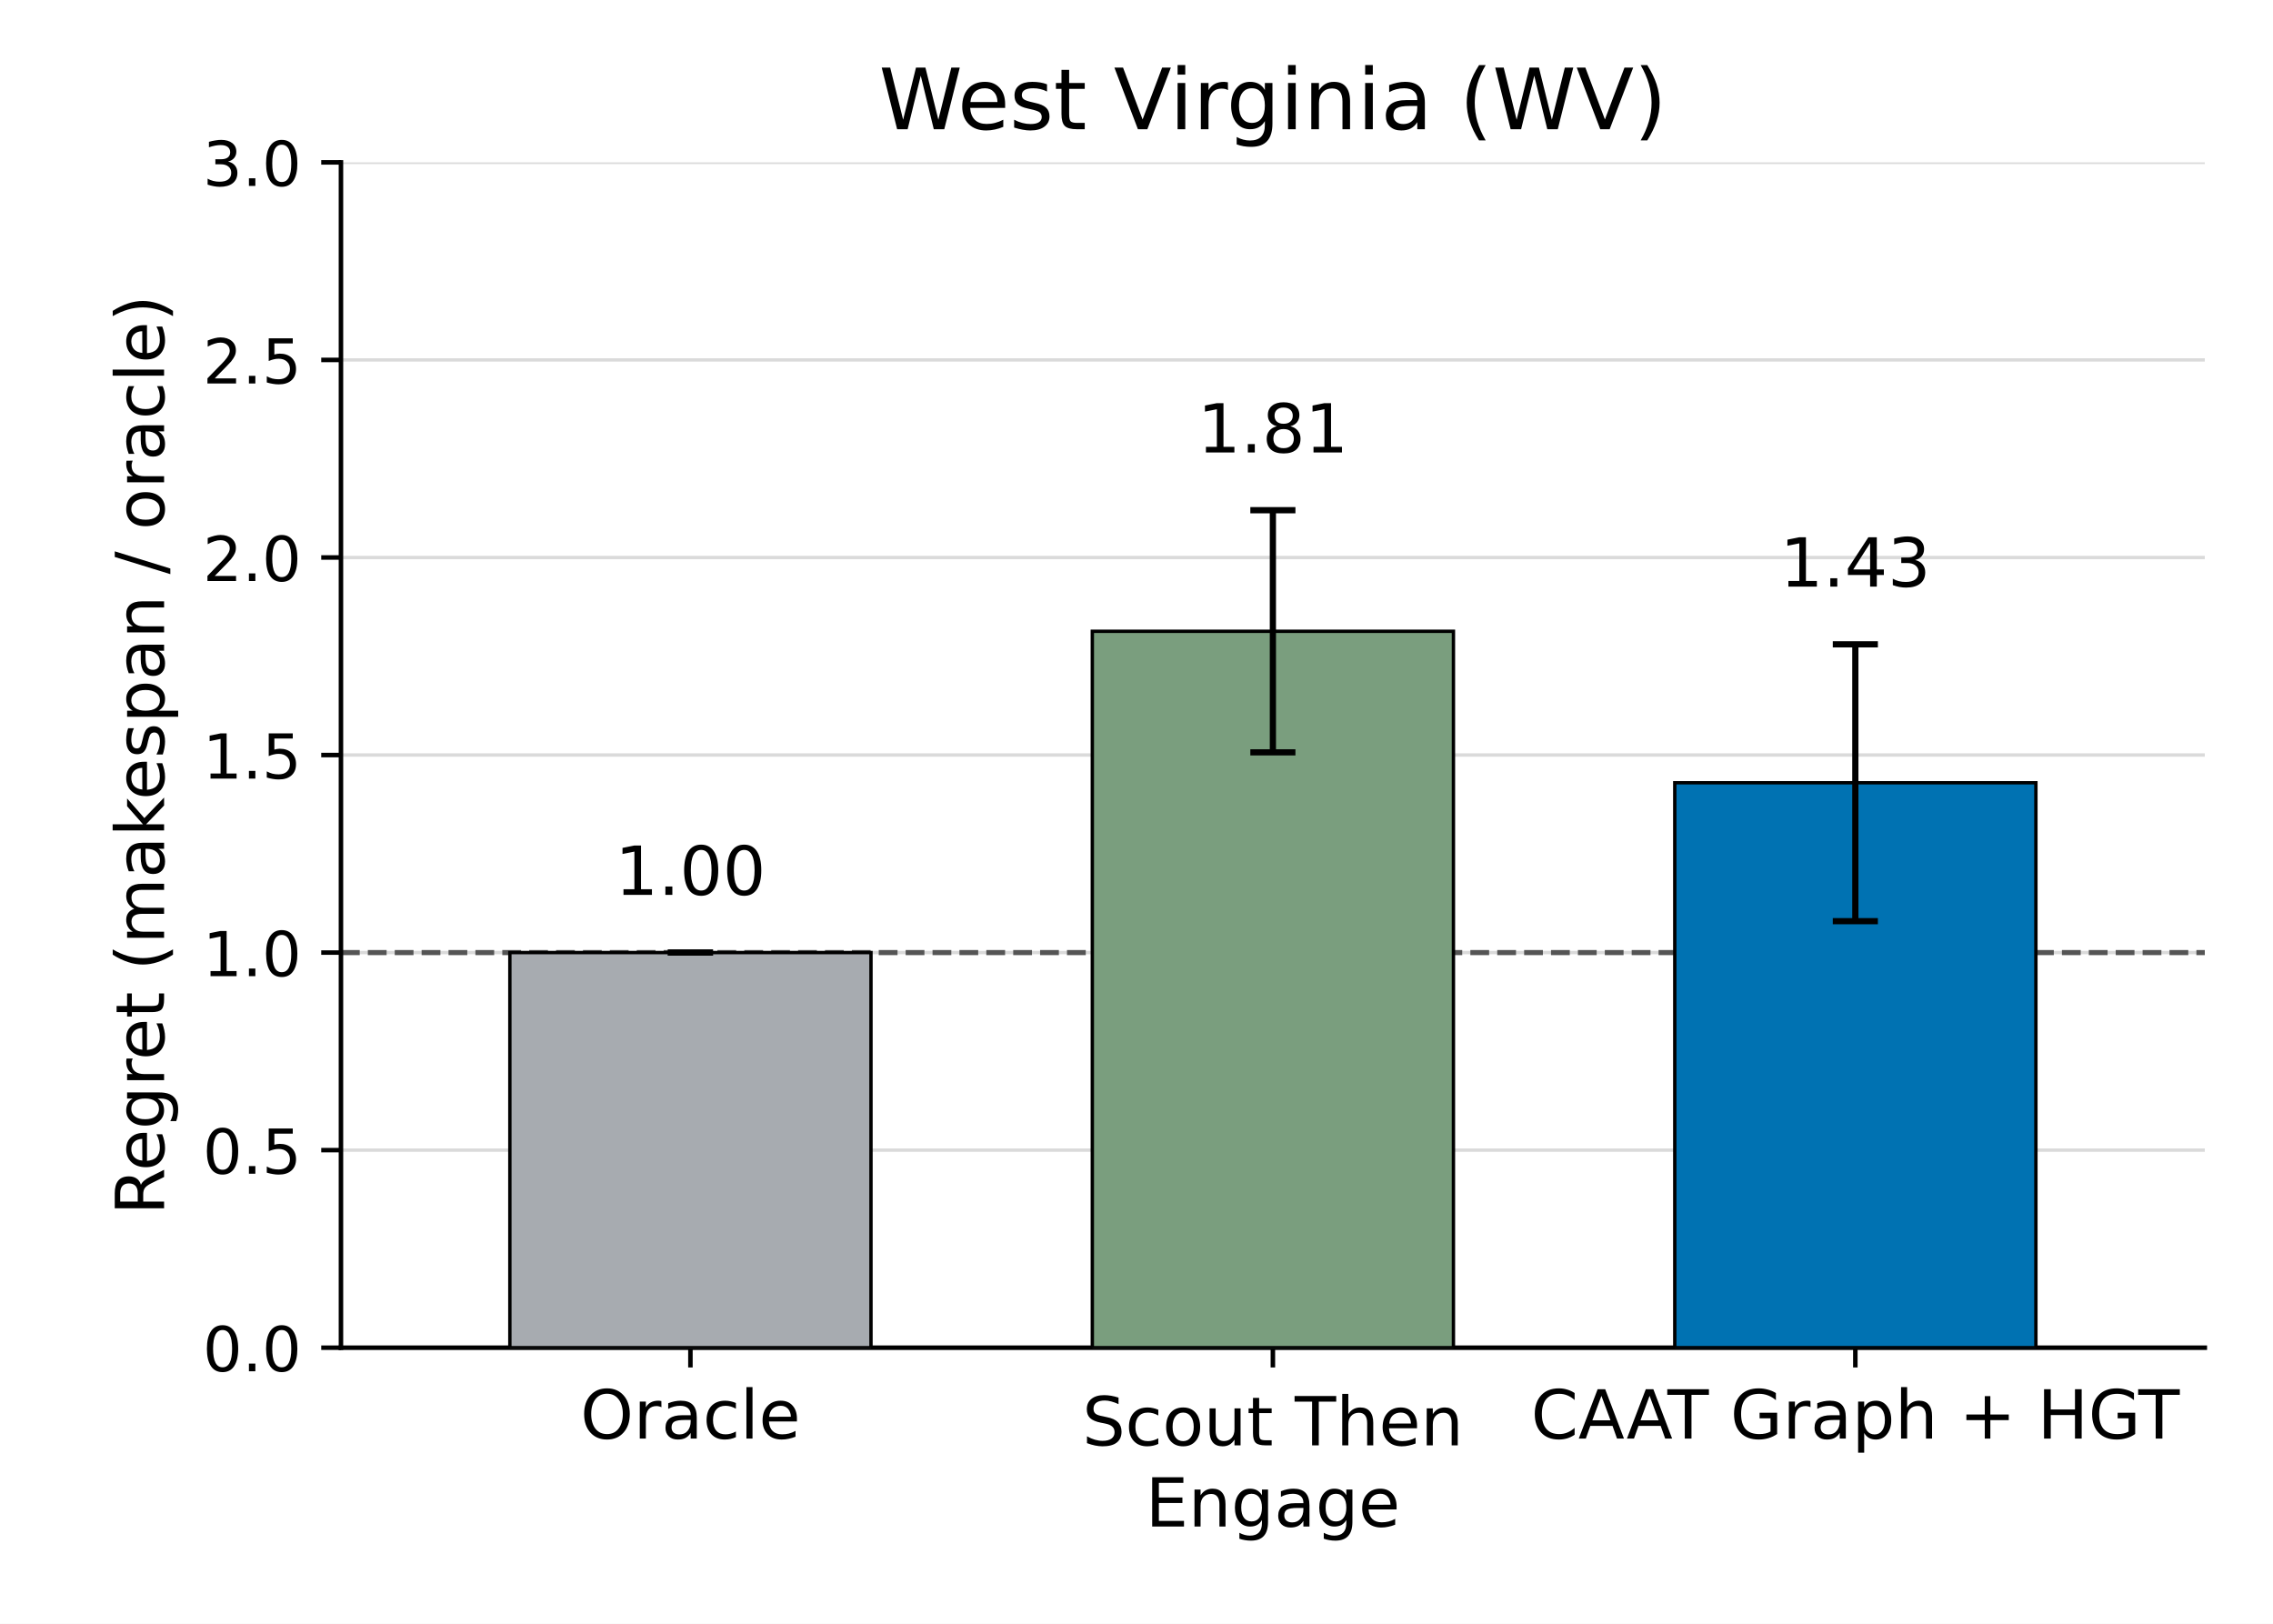
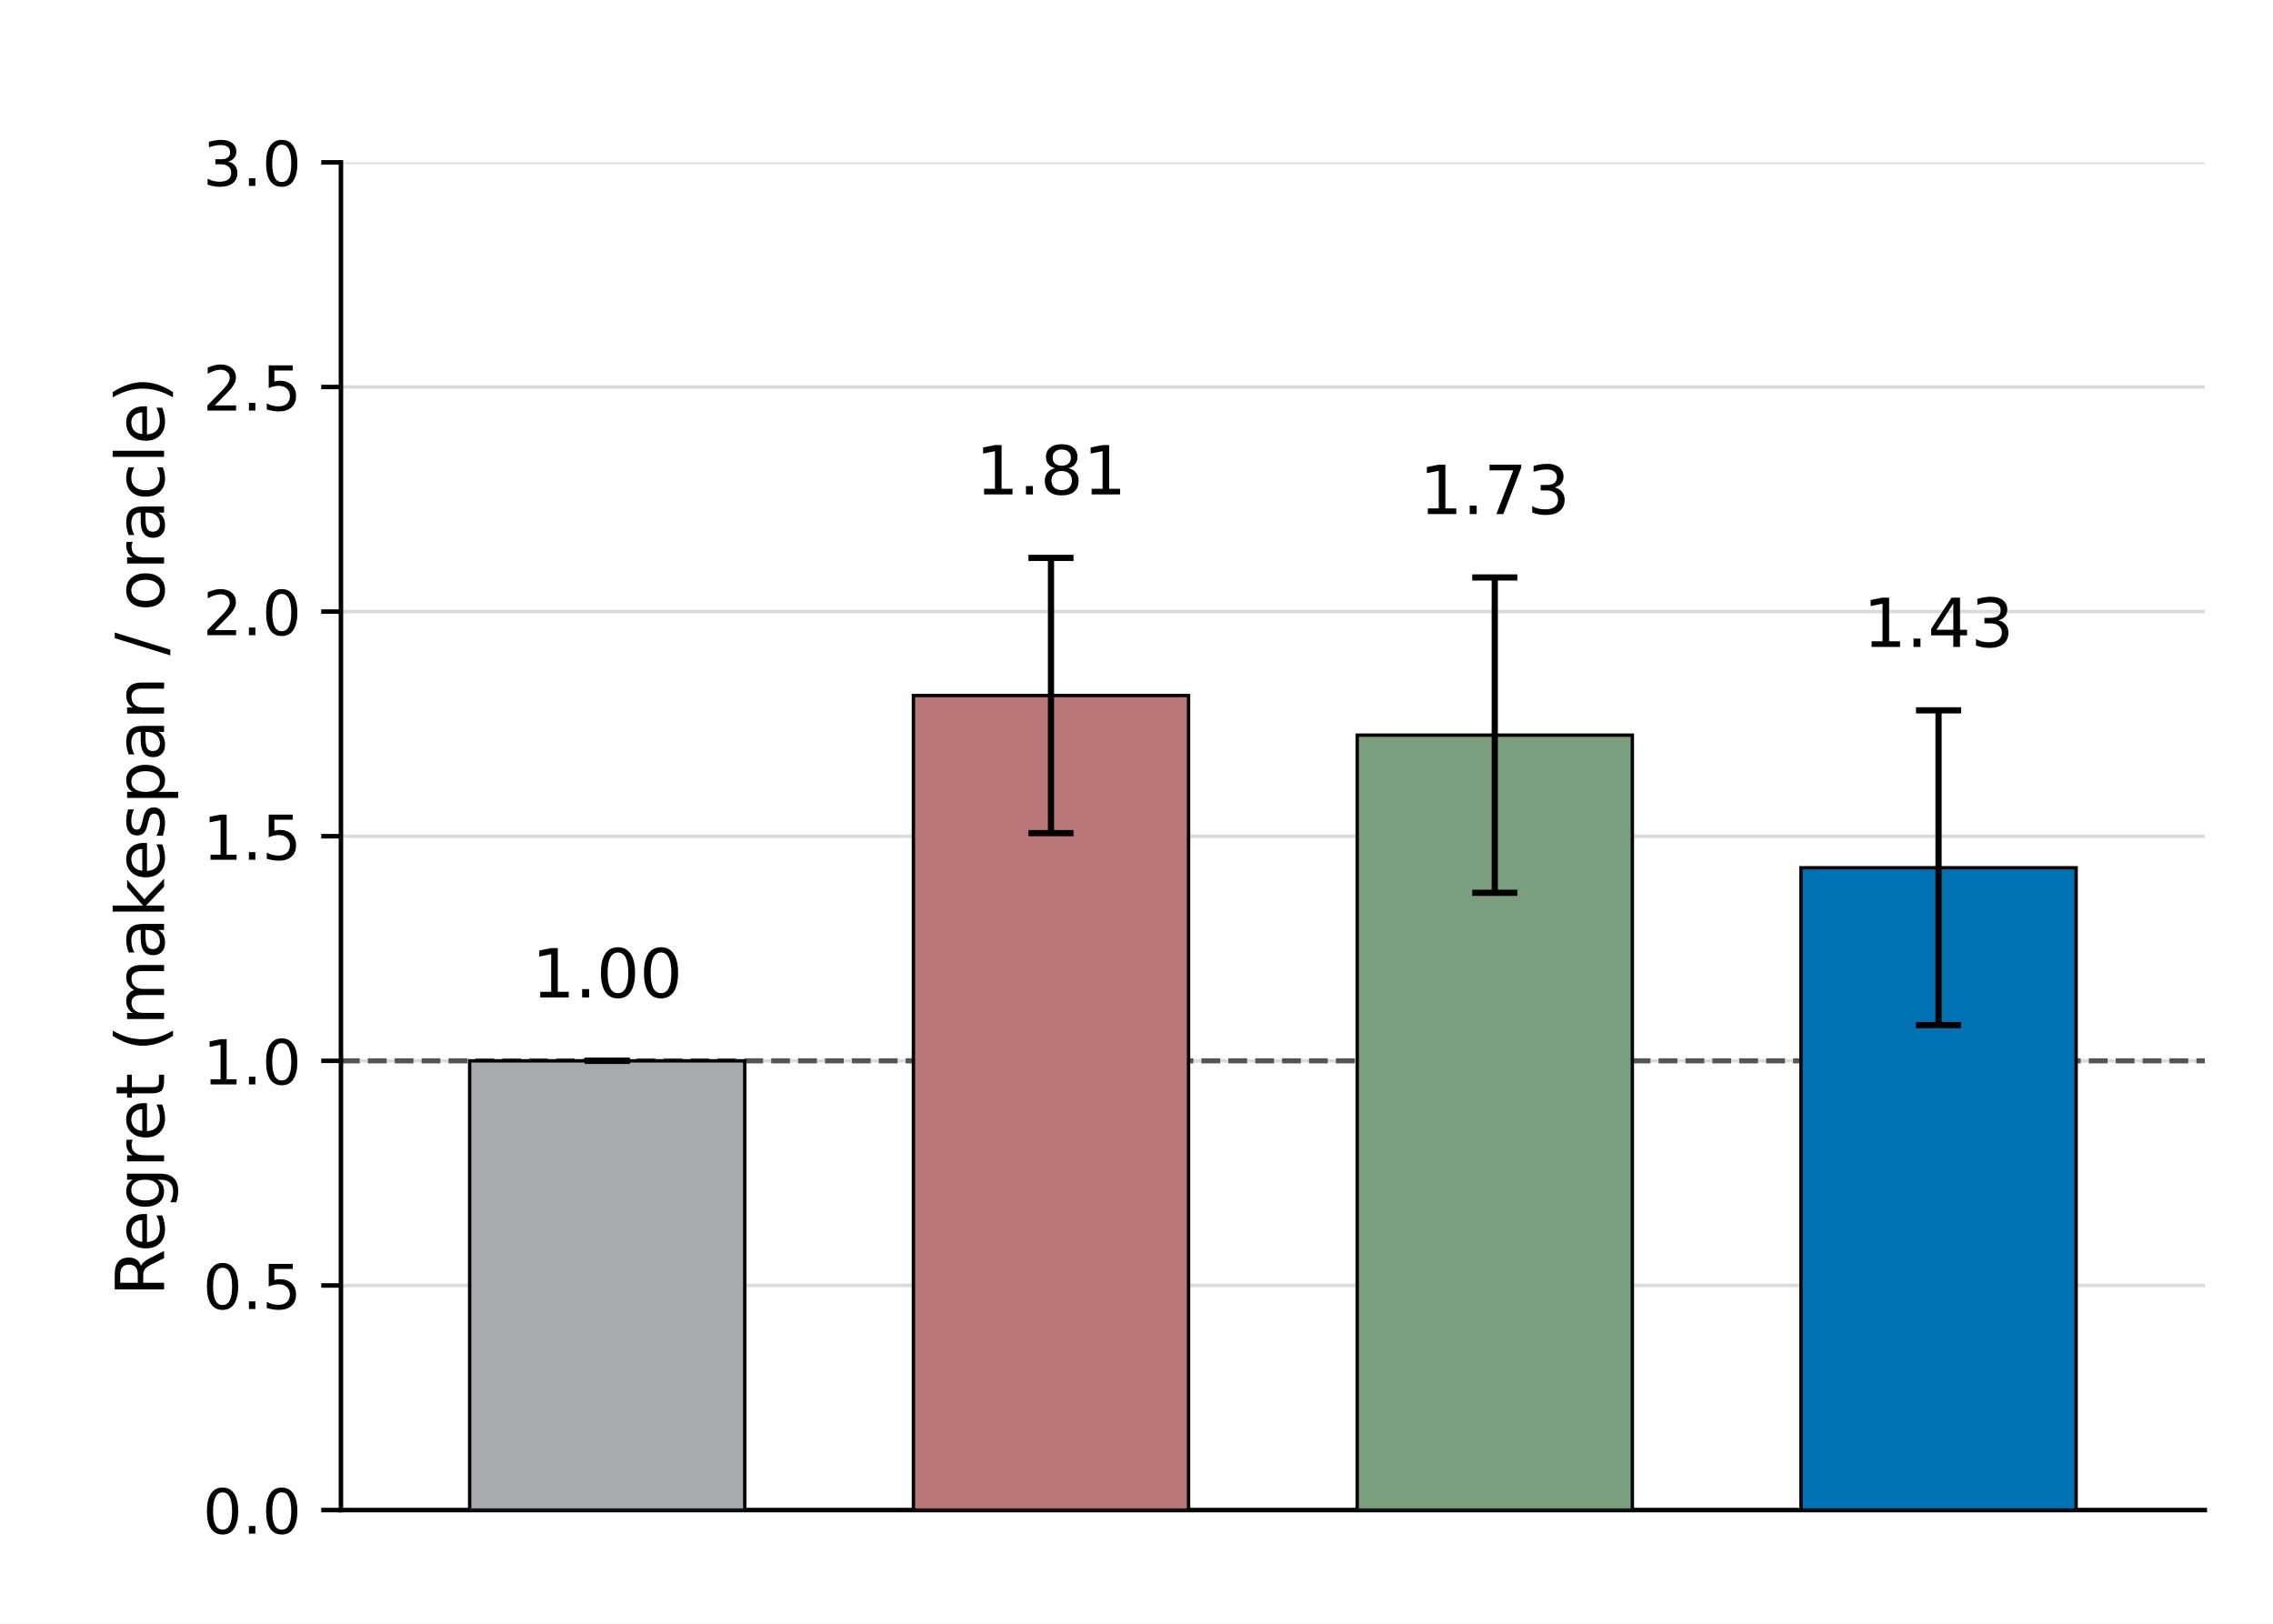
<svg xmlns="http://www.w3.org/2000/svg" xmlns:xlink="http://www.w3.org/1999/xlink" width="600px" height="428.571px" viewBox="0 0 403.2 288" version="1.1" preserveAspectRatio="xMidYMid meet">
  <defs>
    <style type="text/css">*{stroke-linejoin: round; stroke-linecap: butt}</style>
  </defs>
  <g id="figure_1">
    <g id="patch_1">
      <path d="M 0 288  L 403.2 288  L 403.2 0  L 0 0  z " style="fill: #ffffff" />
    </g>
    <g id="axes_1">
      <g id="patch_2">
-         <path d="M 60.48 239.04  L 391.104 239.04  L 391.104 28.8  L 60.48 28.8  z " style="fill: #ffffff" />
+         <path d="M 60.48 267.84  L 391.104 267.84  L 391.104 28.8  L 60.48 28.8  z " style="fill: #ffffff" />
      </g>
-       <g id="matplotlib.axis_1">
-         <g id="xtick_1">
+       <g id="matplotlib.axis_1" />
+       <g id="matplotlib.axis_2">
+         <g id="ytick_1">
          <g id="line2d_1">
+             <path d="M 60.48 267.84  L 391.104 267.84  " clip-path="url(#p8b6b021fdb)" style="fill: none; stroke: #dadada; stroke-width: 0.6; stroke-linecap: square" />
+           </g>
+           <g id="line2d_2">
            <defs>
-               <path id="me55f29ebb3" d="M 0 0  L 0 3.5  " style="stroke: #000000; stroke-width: 0.8" />
+               <path id="m6d12445640" d="M 0 0  L -3.5 0  " style="stroke: #000000; stroke-width: 0.8" />
            </defs>
            <g>
-               <use xlink:href="#me55f29ebb3" x="122.472" y="239.04" style="stroke: #000000; stroke-width: 0.8" />
+               <use xlink:href="#m6d12445640" x="60.48" y="267.84" style="stroke: #000000; stroke-width: 0.8" />
            </g>
          </g>
          <g id="text_1">
-             <text style="font-size: 12px; font-family: 'DejaVu Sans'; text-anchor: middle" x="122.472" y="255.158" transform="rotate(-0 122.472 255.1581)">Oracle</text>
+             <text style="font-size: 11px; font-family: 'DejaVu Sans'; text-anchor: end" x="53.48" y="272.019" transform="rotate(-0 53.48 272.0187)">0.0</text>
          </g>
        </g>
-         <g id="xtick_2">
-           <g id="line2d_2">
+         <g id="ytick_2">
+           <g id="line2d_3">
+             <path d="M 60.48 228  L 391.104 228  " clip-path="url(#p8b6b021fdb)" style="fill: none; stroke: #dadada; stroke-width: 0.6; stroke-linecap: square" />
+           </g>
+           <g id="line2d_4">
            <g>
-               <use xlink:href="#me55f29ebb3" x="225.792" y="239.04" style="stroke: #000000; stroke-width: 0.8" />
+               <use xlink:href="#m6d12445640" x="60.48" y="228" style="stroke: #000000; stroke-width: 0.8" />
            </g>
          </g>
          <g id="text_2">
-             <text style="font-size: 12px; font-family: 'DejaVu Sans'" transform="translate(191.9895 256.3593)">Scout Then</text>
-             <text style="font-size: 12px; font-family: 'DejaVu Sans'" transform="translate(203.2114 270.7616)">Engage</text>
+             <text style="font-size: 11px; font-family: 'DejaVu Sans'; text-anchor: end" x="53.48" y="232.179" transform="rotate(-0 53.48 232.1787)">0.5</text>
          </g>
        </g>
-         <g id="xtick_3">
-           <g id="line2d_3">
+         <g id="ytick_3">
+           <g id="line2d_5">
+             <path d="M 60.48 188.16  L 391.104 188.16  " clip-path="url(#p8b6b021fdb)" style="fill: none; stroke: #dadada; stroke-width: 0.6; stroke-linecap: square" />
+           </g>
+           <g id="line2d_6">
            <g>
-               <use xlink:href="#me55f29ebb3" x="329.112" y="239.04" style="stroke: #000000; stroke-width: 0.8" />
+               <use xlink:href="#m6d12445640" x="60.48" y="188.16" style="stroke: #000000; stroke-width: 0.8" />
            </g>
          </g>
          <g id="text_3">
-             <text style="font-size: 12px; font-family: 'DejaVu Sans'; text-anchor: middle" x="329.112" y="255.158" transform="rotate(-0 329.112 255.1581)">CAAT Graph + HGT</text>
+             <text style="font-size: 11px; font-family: 'DejaVu Sans'; text-anchor: end" x="53.48" y="192.339" transform="rotate(-0 53.48 192.3387)">1.0</text>
          </g>
        </g>
-       </g>
-       <g id="matplotlib.axis_2">
-         <g id="ytick_1">
-           <g id="line2d_4">
-             <path d="M 60.48 239.04  L 391.104 239.04  " clip-path="url(#pe6183c01c7)" style="fill: none; stroke: #dadada; stroke-width: 0.6; stroke-linecap: square" />
+         <g id="ytick_4">
+           <g id="line2d_7">
+             <path d="M 60.48 148.32  L 391.104 148.32  " clip-path="url(#p8b6b021fdb)" style="fill: none; stroke: #dadada; stroke-width: 0.6; stroke-linecap: square" />
          </g>
-           <g id="line2d_5">
-             <defs>
-               <path id="ma0554557a0" d="M 0 0  L -3.5 0  " style="stroke: #000000; stroke-width: 0.8" />
-             </defs>
+           <g id="line2d_8">
            <g>
-               <use xlink:href="#ma0554557a0" x="60.48" y="239.04" style="stroke: #000000; stroke-width: 0.8" />
+               <use xlink:href="#m6d12445640" x="60.48" y="148.32" style="stroke: #000000; stroke-width: 0.8" />
            </g>
          </g>
          <g id="text_4">
-             <text style="font-size: 11px; font-family: 'DejaVu Sans'; text-anchor: end" x="53.48" y="243.219" transform="rotate(-0 53.48 243.2187)">0.0</text>
+             <text style="font-size: 11px; font-family: 'DejaVu Sans'; text-anchor: end" x="53.48" y="152.499" transform="rotate(-0 53.48 152.4987)">1.5</text>
          </g>
        </g>
-         <g id="ytick_2">
-           <g id="line2d_6">
-             <path d="M 60.48 204  L 391.104 204  " clip-path="url(#pe6183c01c7)" style="fill: none; stroke: #dadada; stroke-width: 0.6; stroke-linecap: square" />
+         <g id="ytick_5">
+           <g id="line2d_9">
+             <path d="M 60.48 108.48  L 391.104 108.48  " clip-path="url(#p8b6b021fdb)" style="fill: none; stroke: #dadada; stroke-width: 0.6; stroke-linecap: square" />
          </g>
-           <g id="line2d_7">
+           <g id="line2d_10">
            <g>
-               <use xlink:href="#ma0554557a0" x="60.48" y="204" style="stroke: #000000; stroke-width: 0.8" />
+               <use xlink:href="#m6d12445640" x="60.48" y="108.48" style="stroke: #000000; stroke-width: 0.8" />
            </g>
          </g>
          <g id="text_5">
-             <text style="font-size: 11px; font-family: 'DejaVu Sans'; text-anchor: end" x="53.48" y="208.179" transform="rotate(-0 53.48 208.1787)">0.5</text>
+             <text style="font-size: 11px; font-family: 'DejaVu Sans'; text-anchor: end" x="53.48" y="112.659" transform="rotate(-0 53.48 112.6587)">2.0</text>
          </g>
        </g>
-         <g id="ytick_3">
-           <g id="line2d_8">
-             <path d="M 60.48 168.96  L 391.104 168.96  " clip-path="url(#pe6183c01c7)" style="fill: none; stroke: #dadada; stroke-width: 0.6; stroke-linecap: square" />
+         <g id="ytick_6">
+           <g id="line2d_11">
+             <path d="M 60.48 68.64  L 391.104 68.64  " clip-path="url(#p8b6b021fdb)" style="fill: none; stroke: #dadada; stroke-width: 0.6; stroke-linecap: square" />
          </g>
-           <g id="line2d_9">
+           <g id="line2d_12">
            <g>
-               <use xlink:href="#ma0554557a0" x="60.48" y="168.96" style="stroke: #000000; stroke-width: 0.8" />
+               <use xlink:href="#m6d12445640" x="60.48" y="68.64" style="stroke: #000000; stroke-width: 0.8" />
            </g>
          </g>
          <g id="text_6">
-             <text style="font-size: 11px; font-family: 'DejaVu Sans'; text-anchor: end" x="53.48" y="173.139" transform="rotate(-0 53.48 173.1387)">1.0</text>
+             <text style="font-size: 11px; font-family: 'DejaVu Sans'; text-anchor: end" x="53.48" y="72.819" transform="rotate(-0 53.48 72.81871)">2.5</text>
          </g>
        </g>
-         <g id="ytick_4">
-           <g id="line2d_10">
-             <path d="M 60.48 133.92  L 391.104 133.92  " clip-path="url(#pe6183c01c7)" style="fill: none; stroke: #dadada; stroke-width: 0.6; stroke-linecap: square" />
+         <g id="ytick_7">
+           <g id="line2d_13">
+             <path d="M 60.48 28.8  L 391.104 28.8  " clip-path="url(#p8b6b021fdb)" style="fill: none; stroke: #dadada; stroke-width: 0.6; stroke-linecap: square" />
          </g>
-           <g id="line2d_11">
+           <g id="line2d_14">
            <g>
-               <use xlink:href="#ma0554557a0" x="60.48" y="133.92" style="stroke: #000000; stroke-width: 0.8" />
+               <use xlink:href="#m6d12445640" x="60.48" y="28.8" style="stroke: #000000; stroke-width: 0.8" />
            </g>
          </g>
          <g id="text_7">
-             <text style="font-size: 11px; font-family: 'DejaVu Sans'; text-anchor: end" x="53.48" y="138.099" transform="rotate(-0 53.48 138.0987)">1.5</text>
-           </g>
-         </g>
-         <g id="ytick_5">
-           <g id="line2d_12">
-             <path d="M 60.48 98.88  L 391.104 98.88  " clip-path="url(#pe6183c01c7)" style="fill: none; stroke: #dadada; stroke-width: 0.6; stroke-linecap: square" />
-           </g>
-           <g id="line2d_13">
-             <g>
-               <use xlink:href="#ma0554557a0" x="60.48" y="98.88" style="stroke: #000000; stroke-width: 0.8" />
-             </g>
-           </g>
-           <g id="text_8">
-             <text style="font-size: 11px; font-family: 'DejaVu Sans'; text-anchor: end" x="53.48" y="103.059" transform="rotate(-0 53.48 103.0587)">2.0</text>
-           </g>
-         </g>
-         <g id="ytick_6">
-           <g id="line2d_14">
-             <path d="M 60.48 63.84  L 391.104 63.84  " clip-path="url(#pe6183c01c7)" style="fill: none; stroke: #dadada; stroke-width: 0.6; stroke-linecap: square" />
-           </g>
-           <g id="line2d_15">
-             <g>
-               <use xlink:href="#ma0554557a0" x="60.48" y="63.84" style="stroke: #000000; stroke-width: 0.8" />
-             </g>
-           </g>
-           <g id="text_9">
-             <text style="font-size: 11px; font-family: 'DejaVu Sans'; text-anchor: end" x="53.48" y="68.019" transform="rotate(-0 53.48 68.01871)">2.5</text>
-           </g>
-         </g>
-         <g id="ytick_7">
-           <g id="line2d_16">
-             <path d="M 60.48 28.8  L 391.104 28.8  " clip-path="url(#pe6183c01c7)" style="fill: none; stroke: #dadada; stroke-width: 0.6; stroke-linecap: square" />
-           </g>
-           <g id="line2d_17">
-             <g>
-               <use xlink:href="#ma0554557a0" x="60.48" y="28.8" style="stroke: #000000; stroke-width: 0.8" />
-             </g>
-           </g>
-           <g id="text_10">
            <text style="font-size: 11px; font-family: 'DejaVu Sans'; text-anchor: end" x="53.48" y="32.979" transform="rotate(-0 53.48 32.97871)">3.0</text>
          </g>
        </g>
-         <g id="text_11">
-           <text style="font-size: 12px; font-family: 'DejaVu Sans'; text-anchor: middle" x="29.104" y="133.92" transform="rotate(-90 29.10375 133.92)">Regret (makespan / oracle)</text>
+         <g id="text_8">
+           <text style="font-size: 12px; font-family: 'DejaVu Sans'; text-anchor: middle" x="29.104" y="148.32" transform="rotate(-90 29.10375 148.32)">Regret (makespan / oracle)</text>
        </g>
      </g>
-       <g id="line2d_18">
-         <path d="M 60.48 168.96  L 391.104 168.96  " clip-path="url(#pe6183c01c7)" style="fill: none; stroke-dasharray: 3.33,1.44; stroke-dashoffset: 0; stroke: #555555; stroke-width: 0.9" />
+       <g id="line2d_15">
+         <path d="M 60.48 188.16  L 391.104 188.16  " clip-path="url(#p8b6b021fdb)" style="fill: none; stroke-dasharray: 3.33,1.44; stroke-dashoffset: 0; stroke: #555555; stroke-width: 0.9" />
      </g>
      <g id="patch_3">
-         <path d="M 60.48 239.04  L 60.48 28.8  " style="fill: none; stroke: #000000; stroke-width: 0.8; stroke-linejoin: miter; stroke-linecap: square" />
+         <path d="M 60.48 267.84  L 60.48 28.8  " style="fill: none; stroke: #000000; stroke-width: 0.8; stroke-linejoin: miter; stroke-linecap: square" />
      </g>
      <g id="patch_4">
-         <path d="M 60.48 239.04  L 391.104 239.04  " style="fill: none; stroke: #000000; stroke-width: 0.8; stroke-linejoin: miter; stroke-linecap: square" />
+         <path d="M 60.48 267.84  L 391.104 267.84  " style="fill: none; stroke: #000000; stroke-width: 0.8; stroke-linejoin: miter; stroke-linecap: square" />
      </g>
      <g id="patch_5">
-         <path d="M 90.443 239.04  L 154.501 239.04  L 154.501 168.96  L 90.443 168.96  z " clip-path="url(#pe6183c01c7)" style="fill: #a7abb0; stroke: #000000; stroke-width: 0.6; stroke-linejoin: miter" />
+         <path d="M 83.309 267.84  L 132.115 267.84  L 132.115 188.16  L 83.309 188.16  z " clip-path="url(#p8b6b021fdb)" style="fill: #a7abb0; stroke: #000000; stroke-width: 0.6; stroke-linejoin: miter" />
      </g>
      <g id="patch_6">
-         <path d="M 193.763 239.04  L 257.821 239.04  L 257.821 111.97  L 193.763 111.97  z " clip-path="url(#pe6183c01c7)" style="fill: #7a9e7e; stroke: #000000; stroke-width: 0.6; stroke-linejoin: miter" />
+         <path d="M 162.029 267.84  L 210.835 267.84  L 210.835 123.363  L 162.029 123.363  z " clip-path="url(#p8b6b021fdb)" style="fill: #b97676; stroke: #000000; stroke-width: 0.6; stroke-linejoin: miter" />
      </g>
      <g id="patch_7">
-         <path d="M 297.083 239.04  L 361.141 239.04  L 361.141 138.836  L 297.083 138.836  z " clip-path="url(#pe6183c01c7)" style="fill: #0072b2; stroke: #000000; stroke-width: 0.6; stroke-linejoin: miter" />
+         <path d="M 240.749 267.84  L 289.555 267.84  L 289.555 130.39  L 240.749 130.39  z " clip-path="url(#p8b6b021fdb)" style="fill: #7a9e7e; stroke: #000000; stroke-width: 0.6; stroke-linejoin: miter" />
+       </g>
+       <g id="patch_8">
+         <path d="M 319.469 267.84  L 368.275 267.84  L 368.275 153.909  L 319.469 153.909  z " clip-path="url(#p8b6b021fdb)" style="fill: #0072b2; stroke: #000000; stroke-width: 0.6; stroke-linejoin: miter" />
+       </g>
+       <g id="text_9">
+         <text style="font-size: 12px; font-family: 'DejaVu Sans'; text-anchor: middle" x="107.712" y="176.911" transform="rotate(-0 107.712 176.9108)">1.00</text>
+       </g>
+       <g id="text_10">
+         <text style="font-size: 12px; font-family: 'DejaVu Sans'; text-anchor: middle" x="186.432" y="87.698" transform="rotate(-0 186.432 87.69791)">1.81</text>
+       </g>
+       <g id="text_11">
+         <text style="font-size: 12px; font-family: 'DejaVu Sans'; text-anchor: middle" x="265.152" y="91.175" transform="rotate(-0 265.152 91.17463)">1.73</text>
      </g>
      <g id="text_12">
-         <text style="font-size: 12px; font-family: 'DejaVu Sans'; text-anchor: middle" x="122.472" y="158.719" transform="rotate(-0 122.472 158.7188)">1.00</text>
-       </g>
-       <g id="text_13">
-         <text style="font-size: 12px; font-family: 'DejaVu Sans'; text-anchor: middle" x="225.792" y="80.254" transform="rotate(-0 225.792 80.25445)">1.81</text>
-       </g>
-       <g id="text_14">
-         <text style="font-size: 12px; font-family: 'DejaVu Sans'; text-anchor: middle" x="329.112" y="104.044" transform="rotate(-0 329.112 104.0442)">1.43</text>
+         <text style="font-size: 12px; font-family: 'DejaVu Sans'; text-anchor: middle" x="343.872" y="114.747" transform="rotate(-0 343.872 114.7465)">1.43</text>
      </g>
      <g id="LineCollection_1">
-         <path d="M 122.472 168.96  L 122.472 168.96  " clip-path="url(#pe6183c01c7)" style="fill: none; stroke: #000000; stroke-width: 1.1" />
-         <path d="M 225.792 133.444  L 225.792 90.496  " clip-path="url(#pe6183c01c7)" style="fill: none; stroke: #000000; stroke-width: 1.1" />
-         <path d="M 329.112 163.386  L 329.112 114.285  " clip-path="url(#pe6183c01c7)" style="fill: none; stroke: #000000; stroke-width: 1.1" />
+         <path d="M 107.712 188.16  L 107.712 188.16  " clip-path="url(#p8b6b021fdb)" style="fill: none; stroke: #000000; stroke-width: 1.1" />
+         <path d="M 186.432 147.779  L 186.432 98.947  " clip-path="url(#p8b6b021fdb)" style="fill: none; stroke: #000000; stroke-width: 1.1" />
+         <path d="M 265.152 158.357  L 265.152 102.424  " clip-path="url(#p8b6b021fdb)" style="fill: none; stroke: #000000; stroke-width: 1.1" />
+         <path d="M 343.872 181.822  L 343.872 125.996  " clip-path="url(#p8b6b021fdb)" style="fill: none; stroke: #000000; stroke-width: 1.1" />
      </g>
-       <g id="line2d_19">
+       <g id="line2d_16">
        <defs>
-           <path id="mb4240fe66b" d="M 4 0  L -4 -0  " style="stroke: #000000; stroke-width: 1.1" />
+           <path id="mbf0d09da27" d="M 4 0  L -4 -0  " style="stroke: #000000; stroke-width: 1.1" />
        </defs>
-         <g clip-path="url(#pe6183c01c7)">
-           <use xlink:href="#mb4240fe66b" x="122.472" y="168.96" style="fill: #1f77b4; stroke: #000000; stroke-width: 1.1" />
-           <use xlink:href="#mb4240fe66b" x="225.792" y="133.444" style="fill: #1f77b4; stroke: #000000; stroke-width: 1.1" />
-           <use xlink:href="#mb4240fe66b" x="329.112" y="163.386" style="fill: #1f77b4; stroke: #000000; stroke-width: 1.1" />
+         <g clip-path="url(#p8b6b021fdb)">
+           <use xlink:href="#mbf0d09da27" x="107.712" y="188.16" style="fill: #1f77b4; stroke: #000000; stroke-width: 1.1" />
+           <use xlink:href="#mbf0d09da27" x="186.432" y="147.779" style="fill: #1f77b4; stroke: #000000; stroke-width: 1.1" />
+           <use xlink:href="#mbf0d09da27" x="265.152" y="158.357" style="fill: #1f77b4; stroke: #000000; stroke-width: 1.1" />
+           <use xlink:href="#mbf0d09da27" x="343.872" y="181.822" style="fill: #1f77b4; stroke: #000000; stroke-width: 1.1" />
        </g>
      </g>
-       <g id="line2d_20">
-         <g clip-path="url(#pe6183c01c7)">
-           <use xlink:href="#mb4240fe66b" x="122.472" y="168.96" style="fill: #1f77b4; stroke: #000000; stroke-width: 1.1" />
-           <use xlink:href="#mb4240fe66b" x="225.792" y="90.496" style="fill: #1f77b4; stroke: #000000; stroke-width: 1.1" />
-           <use xlink:href="#mb4240fe66b" x="329.112" y="114.285" style="fill: #1f77b4; stroke: #000000; stroke-width: 1.1" />
+       <g id="line2d_17">
+         <g clip-path="url(#p8b6b021fdb)">
+           <use xlink:href="#mbf0d09da27" x="107.712" y="188.16" style="fill: #1f77b4; stroke: #000000; stroke-width: 1.1" />
+           <use xlink:href="#mbf0d09da27" x="186.432" y="98.947" style="fill: #1f77b4; stroke: #000000; stroke-width: 1.1" />
+           <use xlink:href="#mbf0d09da27" x="265.152" y="102.424" style="fill: #1f77b4; stroke: #000000; stroke-width: 1.1" />
+           <use xlink:href="#mbf0d09da27" x="343.872" y="125.996" style="fill: #1f77b4; stroke: #000000; stroke-width: 1.1" />
        </g>
      </g>
    </g>
-     <g id="text_15">
-       <text style="font-size: 15px; font-family: 'DejaVu Sans'; text-anchor: middle" x="225.792" y="22.918" transform="rotate(-0 225.792 22.91766)">West Virginia (WV)</text>
-     </g>
  </g>
  <defs>
-     <clipPath id="pe6183c01c7">
-       <rect x="60.48" y="28.8" width="330.624" height="210.24" />
+     <clipPath id="p8b6b021fdb">
+       <rect x="60.48" y="28.8" width="330.624" height="239.04" />
    </clipPath>
  </defs>
</svg>
